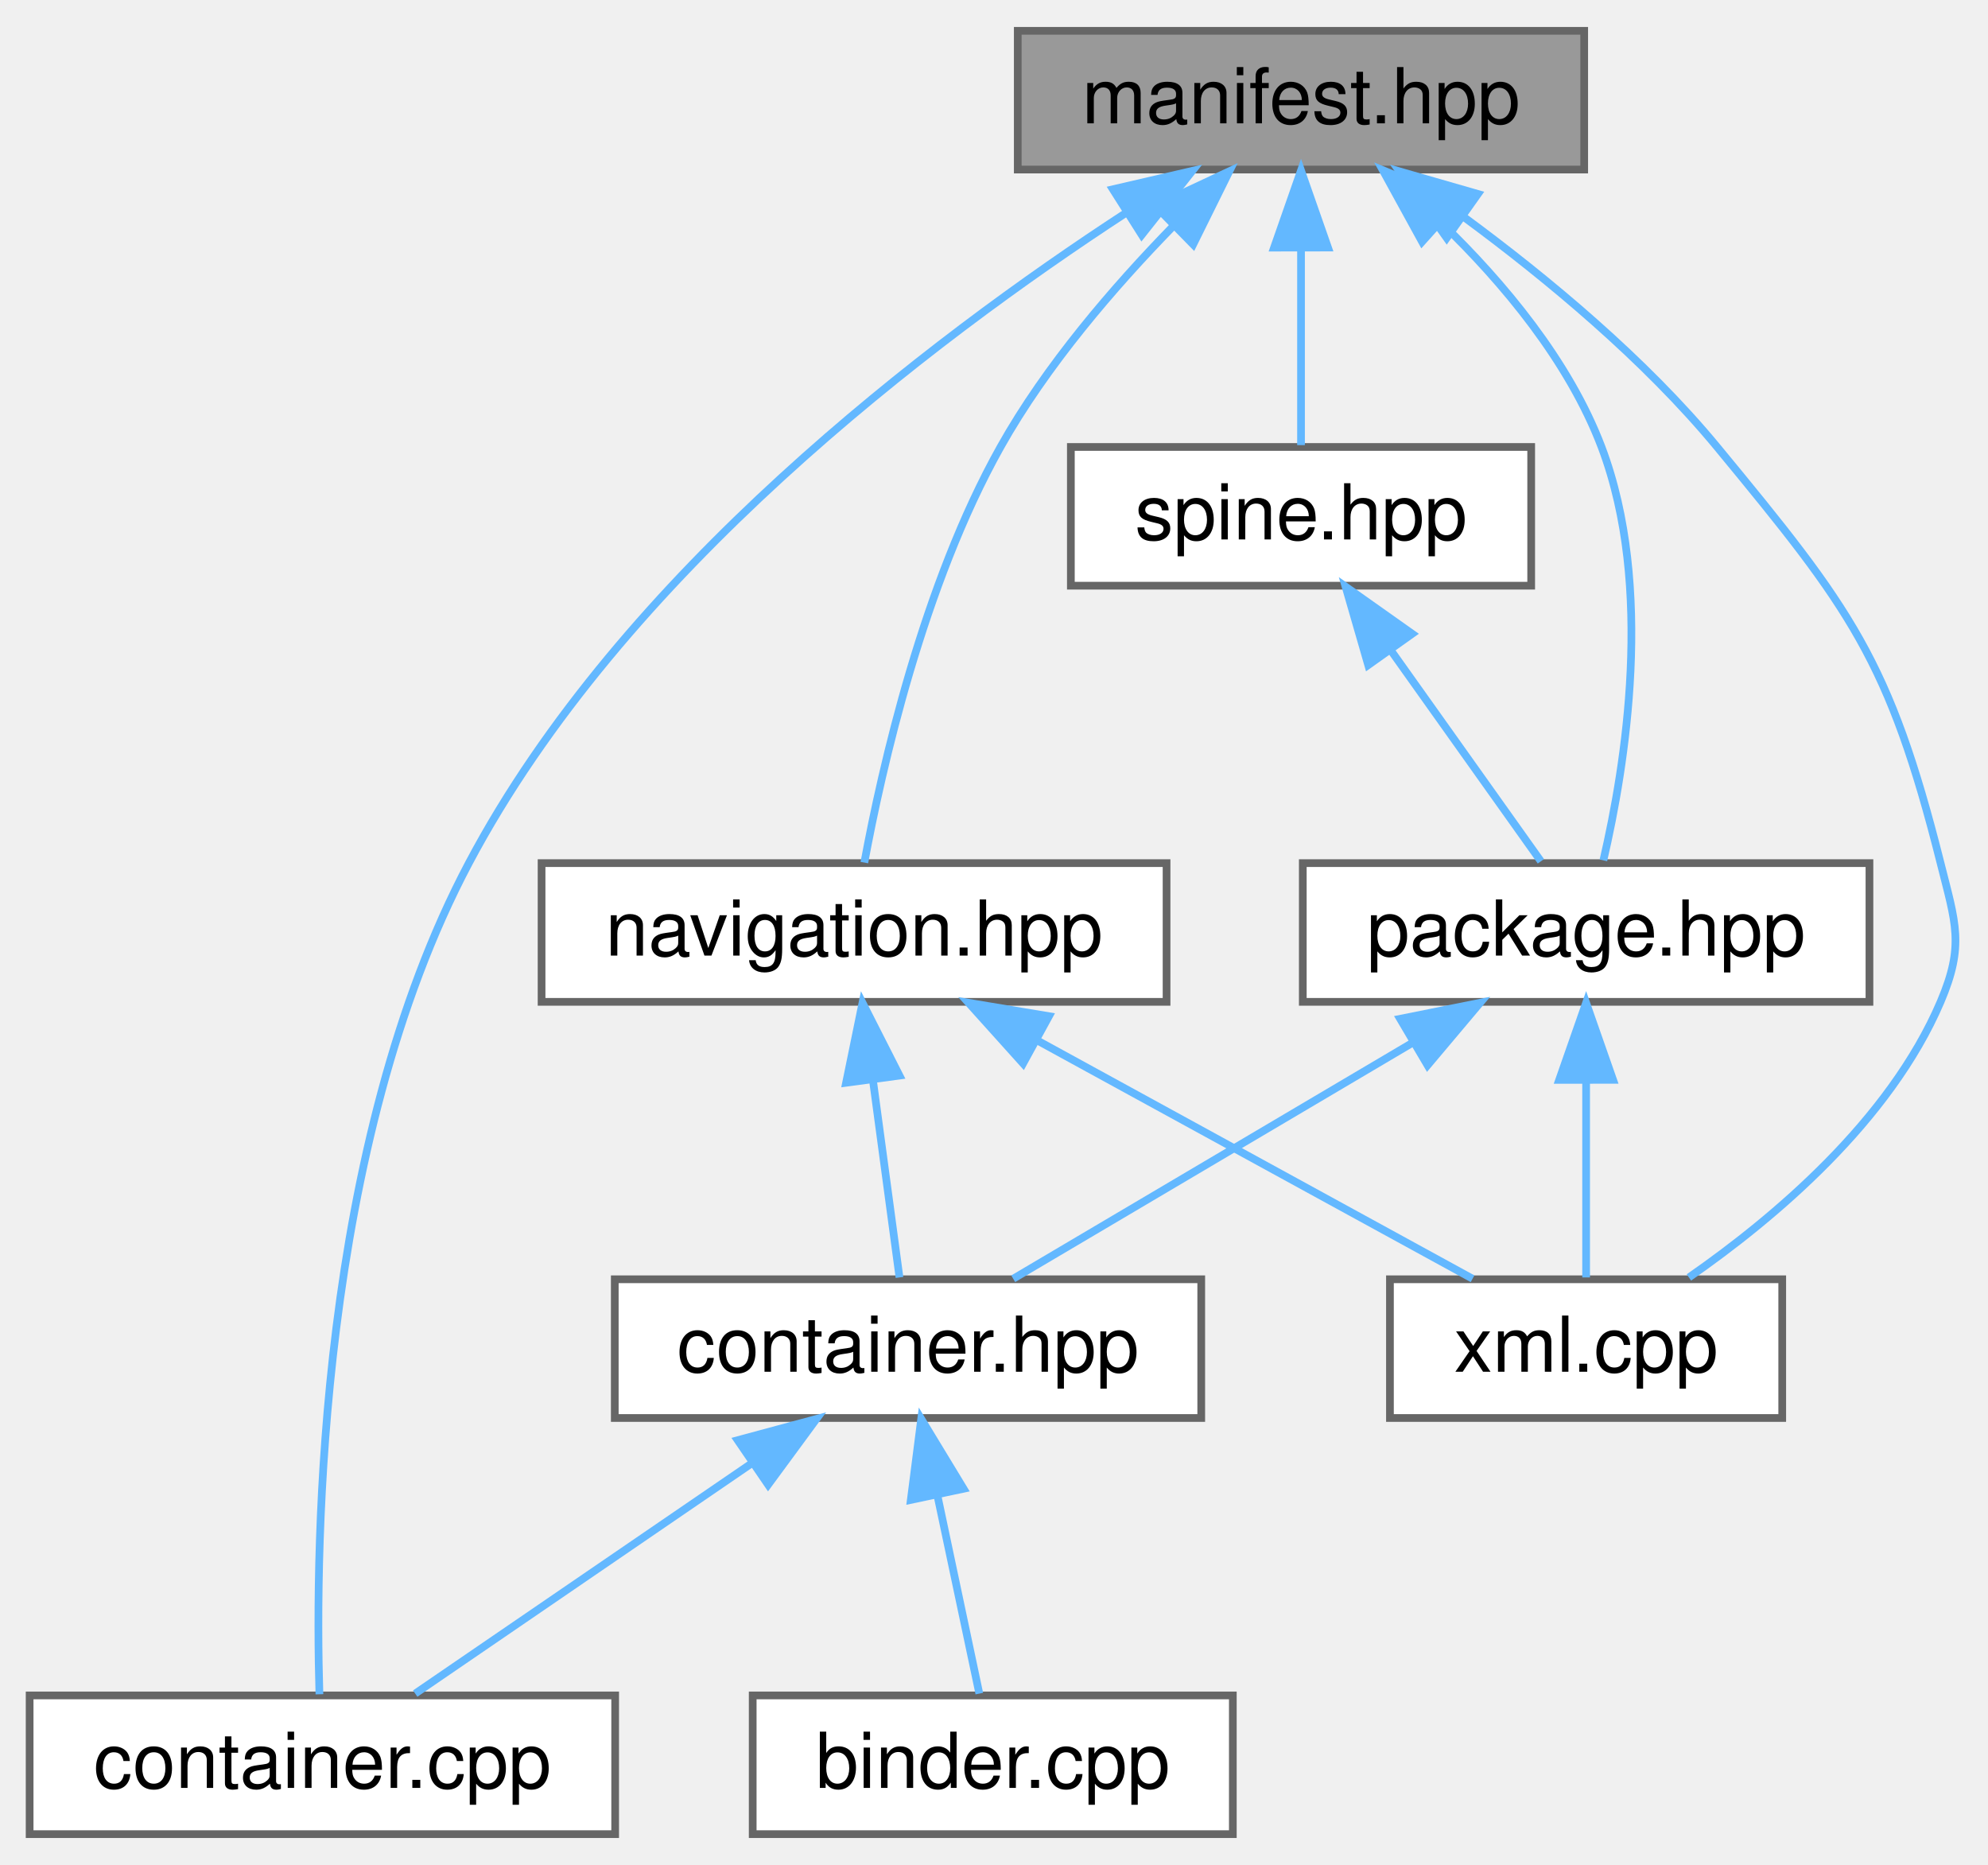
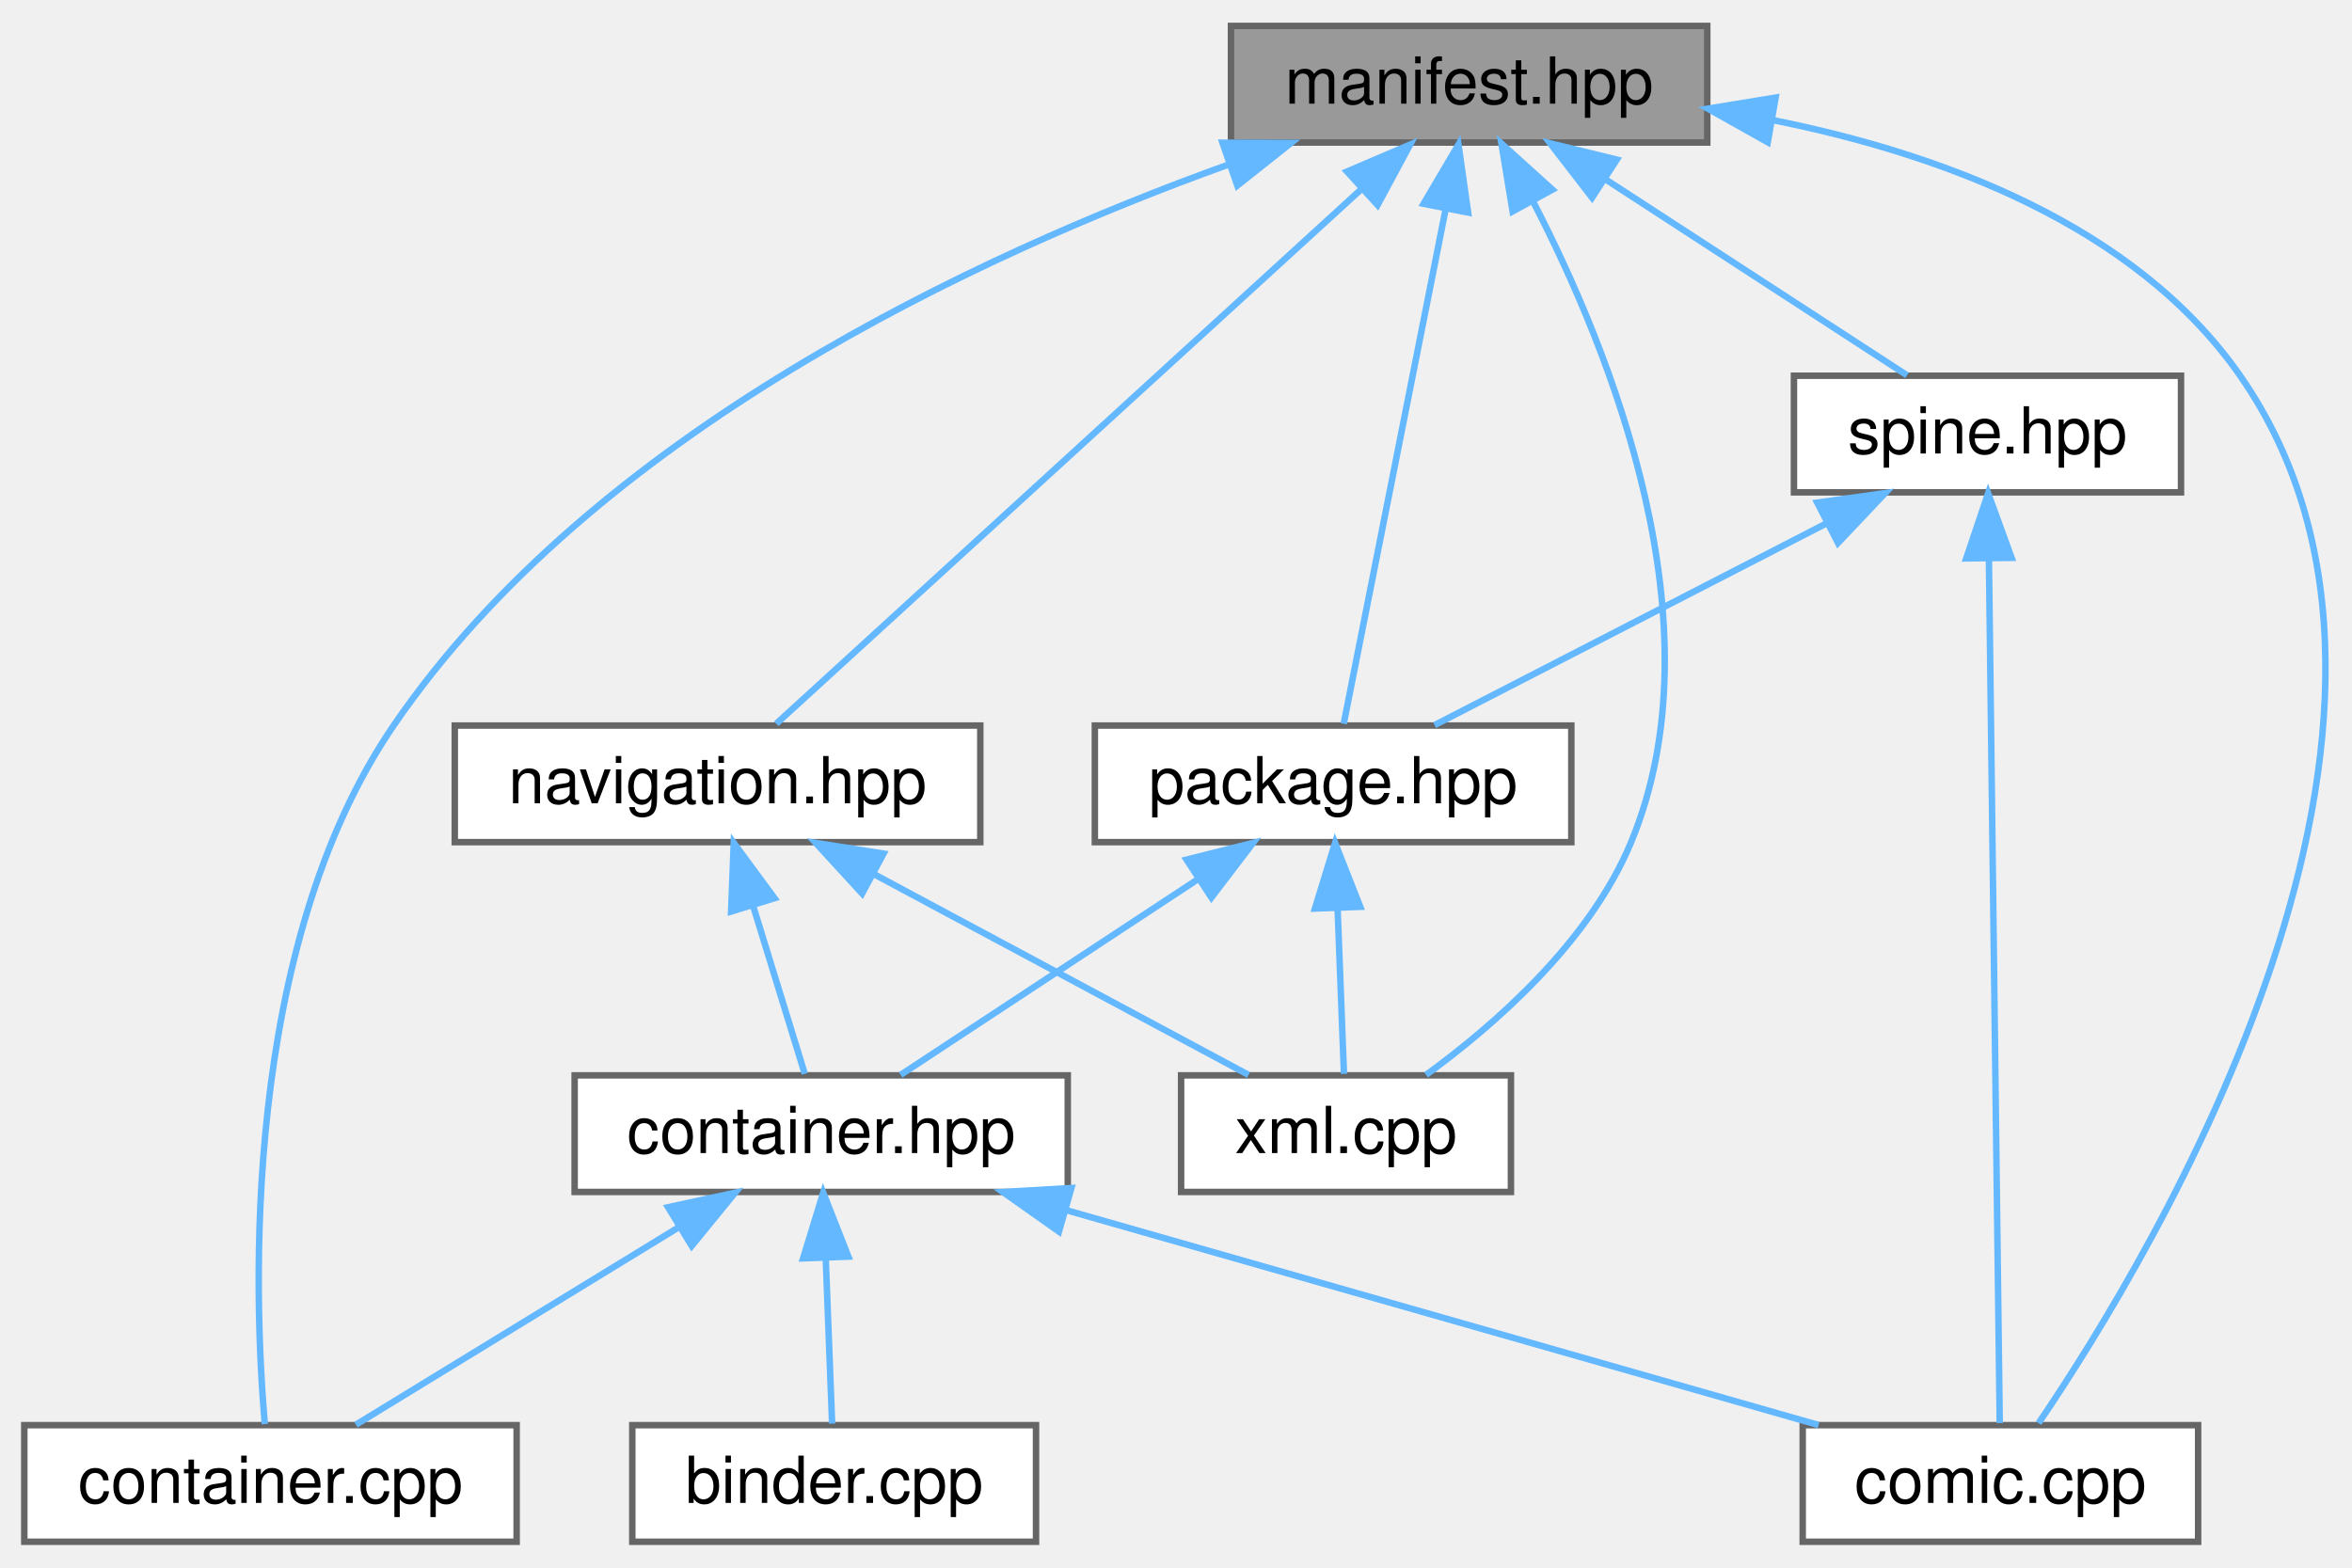
- <svg xmlns="http://www.w3.org/2000/svg" xmlns:xlink="http://www.w3.org/1999/xlink" width="258pt" height="242pt" viewBox="0.00 0.00 257.81 242.00">
+ <svg xmlns="http://www.w3.org/2000/svg" xmlns:xlink="http://www.w3.org/1999/xlink" width="363pt" height="242pt" viewBox="0.00 0.00 363.01 242.00">
  <g id="graph0" class="graph" transform="scale(1 1) rotate(0) translate(4 238)">
    <g id="Node000001" class="node">
      <g id="a_Node000001">
        <a xlink:title=" ">
-           <polygon fill="#999999" stroke="#666666" points="201.5,-234 127.99,-234 127.99,-216 201.5,-216 201.5,-234" />
-           <text text-anchor="middle" x="164.75" y="-222" font-family="Helvetica,sans-Serif" font-size="10.00">manifest.hpp</text>
+           <polygon fill="#999999" stroke="#666666" points="259.5,-234 185.99,-234 185.99,-216 259.5,-216 259.5,-234" />
+           <text text-anchor="middle" x="222.75" y="-222" font-family="Helvetica,sans-Serif" font-size="10.00">manifest.hpp</text>
        </a>
      </g>
    </g>
    <g id="Node000002" class="node">
      <g id="a_Node000002">
+         <a xlink:href="comic_8cpp.html" target="_top" xlink:title=" ">
+           <polygon fill="white" stroke="#666666" points="335.26,-18 274.23,-18 274.23,0 335.26,0 335.26,-18" />
+           <text text-anchor="middle" x="304.75" y="-6" font-family="Helvetica,sans-Serif" font-size="10.00">comic.cpp</text>
+         </a>
+       </g>
+     </g>
+     <g id="edge1_Node000001_Node000002" class="edge">
+       <g id="a_edge1_Node000001_Node000002">
+         <a xlink:title=" ">
+           <path fill="none" stroke="#63b8ff" d="M269.63,-219.46C295.47,-214.29 325.52,-203.3 341.75,-180 378.51,-127.2 328.48,-44.58 310.64,-18.31" />
+           <polygon fill="#63b8ff" stroke="#63b8ff" points="268.84,-216.04 259.6,-221.23 270.05,-222.94 268.84,-216.04" />
+         </a>
+       </g>
+     </g>
+     <g id="Node000003" class="node">
+       <g id="a_Node000003">
        <a xlink:href="container_8cpp.html" target="_top" xlink:title=" ">
          <polygon fill="white" stroke="#666666" points="75.74,-18 -0.25,-18 -0.25,0 75.74,0 75.74,-18" />
          <text text-anchor="middle" x="37.75" y="-6" font-family="Helvetica,sans-Serif" font-size="10.00">container.cpp</text>
        </a>
      </g>
    </g>
-     <g id="edge1_Node000001_Node000002" class="edge">
-       <g id="a_edge1_Node000001_Node000002">
+     <g id="edge2_Node000001_Node000003" class="edge">
+       <g id="a_edge2_Node000001_Node000003">
        <a xlink:title=" ">
-           <path fill="none" stroke="#63b8ff" d="M142.04,-210.38C116.68,-193.84 76.6,-163.46 56.75,-126 37.35,-89.4 36.77,-37.9 37.36,-18.15" />
-           <polygon fill="#63b8ff" stroke="#63b8ff" points="140.33,-213.44 150.65,-215.83 144.08,-207.52 140.33,-213.44" />
+           <path fill="none" stroke="#63b8ff" d="M185.42,-212.53C146.71,-198.58 87.62,-171.14 56.75,-126 33.24,-91.64 35.13,-38.38 36.87,-18.16" />
+           <polygon fill="#63b8ff" stroke="#63b8ff" points="184.68,-215.97 195.27,-215.94 186.97,-209.36 184.68,-215.97" />
        </a>
      </g>
    </g>
-     <g id="Node000003" class="node">
-       <g id="a_Node000003">
+     <g id="Node000004" class="node">
+       <g id="a_Node000004">
        <a xlink:href="navigation_8hpp.html" target="_top" xlink:title=" ">
          <polygon fill="white" stroke="#666666" points="147.3,-126 66.19,-126 66.19,-108 147.3,-108 147.3,-126" />
          <text text-anchor="middle" x="106.75" y="-114" font-family="Helvetica,sans-Serif" font-size="10.00">navigation.hpp</text>
        </a>
      </g>
    </g>
-     <g id="edge2_Node000001_Node000003" class="edge">
-       <g id="a_edge2_Node000001_Node000003">
+     <g id="edge3_Node000001_Node000004" class="edge">
+       <g id="a_edge3_Node000001_Node000004">
        <a xlink:title=" ">
-           <path fill="none" stroke="#63b8ff" d="M148.2,-208.69C140.46,-200.76 131.66,-190.55 125.75,-180 115.72,-162.13 110.35,-138.33 108.08,-126.07" />
-           <polygon fill="#63b8ff" stroke="#63b8ff" points="145.85,-211.28 155.45,-215.78 150.75,-206.28 145.85,-211.28" />
-         </a>
-       </g>
-     </g>
-     <g id="Node000006" class="node">
-       <g id="a_Node000006">
-         <a xlink:href="xml_8cpp.html" target="_top" xlink:title=" ">
-           <polygon fill="white" stroke="#666666" points="227.2,-72 176.29,-72 176.29,-54 227.2,-54 227.2,-72" />
-           <text text-anchor="middle" x="201.75" y="-60" font-family="Helvetica,sans-Serif" font-size="10.00">xml.cpp</text>
-         </a>
-       </g>
-     </g>
-     <g id="edge12_Node000001_Node000006" class="edge">
-       <g id="a_edge12_Node000001_Node000006">
-         <a xlink:title=" ">
-           <path fill="none" stroke="#63b8ff" d="M185.96,-209.78C196.68,-201.88 209.36,-191.37 218.75,-180 236.09,-158.99 241.1,-152.42 247.75,-126 249.7,-118.24 250.89,-115.36 247.75,-108 241.15,-92.55 226.17,-79.94 215.09,-72.24" />
-           <polygon fill="#63b8ff" stroke="#63b8ff" points="183.66,-207.12 177.53,-215.76 187.71,-212.83 183.66,-207.12" />
+           <path fill="none" stroke="#63b8ff" d="M206.09,-208.78C181.23,-186.06 135.25,-144.05 115.81,-126.28" />
+           <polygon fill="#63b8ff" stroke="#63b8ff" points="203.9,-211.52 213.64,-215.68 208.62,-206.35 203.9,-211.52" />
        </a>
      </g>
    </g>
    <g id="Node000007" class="node">
      <g id="a_Node000007">
+         <a xlink:href="xml_8cpp.html" target="_top" xlink:title=" ">
+           <polygon fill="white" stroke="#666666" points="229.2,-72 178.29,-72 178.29,-54 229.2,-54 229.2,-72" />
+           <text text-anchor="middle" x="203.75" y="-60" font-family="Helvetica,sans-Serif" font-size="10.00">xml.cpp</text>
+         </a>
+       </g>
+     </g>
+     <g id="edge15_Node000001_Node000007" class="edge">
+       <g id="a_edge15_Node000001_Node000007">
+         <a xlink:title=" ">
+           <path fill="none" stroke="#63b8ff" d="M232.62,-206.89C244.61,-183.75 261.62,-141.49 247.75,-108 241.38,-92.63 226.75,-79.83 216.1,-72.07" />
+           <polygon fill="#63b8ff" stroke="#63b8ff" points="229.46,-205.37 227.74,-215.83 235.6,-208.73 229.46,-205.37" />
+         </a>
+       </g>
+     </g>
+     <g id="Node000008" class="node">
+       <g id="a_Node000008">
        <a xlink:href="package_8hpp.html" target="_top" xlink:title=" ">
          <polygon fill="white" stroke="#666666" points="238.52,-126 164.98,-126 164.98,-108 238.52,-108 238.52,-126" />
          <text text-anchor="middle" x="201.75" y="-114" font-family="Helvetica,sans-Serif" font-size="10.00">package.hpp</text>
        </a>
      </g>
    </g>
-     <g id="edge7_Node000001_Node000007" class="edge">
-       <g id="a_edge7_Node000001_Node000007">
+     <g id="edge9_Node000001_Node000008" class="edge">
+       <g id="a_edge9_Node000001_Node000008">
        <a xlink:title=" ">
-           <path fill="none" stroke="#63b8ff" d="M183.01,-209.05C191,-201.32 199.51,-191.17 203.75,-180 210.62,-161.88 206.84,-138.59 203.99,-126.36" />
-           <polygon fill="#63b8ff" stroke="#63b8ff" points="180.46,-206.63 175.36,-215.92 185.14,-211.84 180.46,-206.63" />
+           <path fill="none" stroke="#63b8ff" d="M219.12,-205.71C214.51,-182.45 206.75,-143.27 203.39,-126.28" />
+           <polygon fill="#63b8ff" stroke="#63b8ff" points="215.72,-206.55 221.1,-215.68 222.59,-205.19 215.72,-206.55" />
        </a>
      </g>
    </g>
-     <g id="Node000008" class="node">
-       <g id="a_Node000008">
+     <g id="Node000009" class="node">
+       <g id="a_Node000009">
        <a xlink:href="spine_8hpp.html" target="_top" xlink:title=" ">
-           <polygon fill="white" stroke="#666666" points="194.62,-180 134.88,-180 134.88,-162 194.62,-162 194.62,-180" />
-           <text text-anchor="middle" x="164.75" y="-168" font-family="Helvetica,sans-Serif" font-size="10.00">spine.hpp</text>
+           <polygon fill="white" stroke="#666666" points="332.62,-180 272.88,-180 272.88,-162 332.62,-162 332.62,-180" />
+           <text text-anchor="middle" x="302.75" y="-168" font-family="Helvetica,sans-Serif" font-size="10.00">spine.hpp</text>
        </a>
      </g>
    </g>
-     <g id="edge10_Node000001_Node000008" class="edge">
-       <g id="a_edge10_Node000001_Node000008">
+     <g id="edge12_Node000001_Node000009" class="edge">
+       <g id="a_edge12_Node000001_Node000009">
        <a xlink:title=" ">
-           <path fill="none" stroke="#63b8ff" d="M164.75,-205.86C164.75,-197.13 164.75,-187.1 164.75,-180.24" />
-           <polygon fill="#63b8ff" stroke="#63b8ff" points="161.25,-205.87 164.75,-215.88 168.25,-205.88 161.25,-205.87" />
-         </a>
-       </g>
-     </g>
-     <g id="Node000004" class="node">
-       <g id="a_Node000004">
-         <a xlink:href="container_8hpp.html" target="_top" xlink:title=" ">
-           <polygon fill="white" stroke="#666666" points="151.8,-72 75.69,-72 75.69,-54 151.8,-54 151.8,-72" />
-           <text text-anchor="middle" x="113.75" y="-60" font-family="Helvetica,sans-Serif" font-size="10.00">container.hpp</text>
-         </a>
-       </g>
-     </g>
-     <g id="edge3_Node000003_Node000004" class="edge">
-       <g id="a_edge3_Node000003_Node000004">
-         <a xlink:title=" ">
-           <path fill="none" stroke="#63b8ff" d="M109.19,-97.86C110.36,-89.13 111.71,-79.1 112.64,-72.24" />
-           <polygon fill="#63b8ff" stroke="#63b8ff" points="105.71,-97.5 107.84,-107.88 112.64,-98.43 105.71,-97.5" />
-         </a>
-       </g>
-     </g>
-     <g id="edge6_Node000003_Node000006" class="edge">
-       <g id="a_edge6_Node000003_Node000006">
-         <a xlink:title=" ">
-           <path fill="none" stroke="#63b8ff" d="M130.74,-102.87C148.45,-93.17 171.99,-80.29 187.01,-72.07" />
-           <polygon fill="#63b8ff" stroke="#63b8ff" points="128.68,-100 121.59,-107.88 132.04,-106.14 128.68,-100" />
-         </a>
-       </g>
-     </g>
-     <g id="edge5_Node000004_Node000002" class="edge">
-       <g id="a_edge5_Node000004_Node000002">
-         <a xlink:title=" ">
-           <path fill="none" stroke="#63b8ff" d="M93.42,-48.09C79.49,-38.56 61.49,-26.25 49.79,-18.24" />
-           <polygon fill="#63b8ff" stroke="#63b8ff" points="91.64,-51.12 101.87,-53.88 95.59,-45.34 91.64,-51.12" />
+           <path fill="none" stroke="#63b8ff" d="M243.78,-210.33C258.59,-200.7 277.92,-188.14 290.33,-180.07" />
+           <polygon fill="#63b8ff" stroke="#63b8ff" points="241.72,-207.49 235.25,-215.88 245.54,-213.36 241.72,-207.49" />
        </a>
      </g>
    </g>
    <g id="Node000005" class="node">
      <g id="a_Node000005">
+         <a xlink:href="container_8hpp.html" target="_top" xlink:title=" ">
+           <polygon fill="white" stroke="#666666" points="160.8,-72 84.69,-72 84.69,-54 160.8,-54 160.8,-72" />
+           <text text-anchor="middle" x="122.75" y="-60" font-family="Helvetica,sans-Serif" font-size="10.00">container.hpp</text>
+         </a>
+       </g>
+     </g>
+     <g id="edge4_Node000004_Node000005" class="edge">
+       <g id="a_edge4_Node000004_Node000005">
+         <a xlink:title=" ">
+           <path fill="none" stroke="#63b8ff" d="M112.24,-98.15C114.94,-89.35 118.08,-79.18 120.21,-72.24" />
+           <polygon fill="#63b8ff" stroke="#63b8ff" points="108.84,-97.29 109.25,-107.88 115.53,-99.35 108.84,-97.29" />
+         </a>
+       </g>
+     </g>
+     <g id="edge8_Node000004_Node000007" class="edge">
+       <g id="a_edge8_Node000004_Node000007">
+         <a xlink:title=" ">
+           <path fill="none" stroke="#63b8ff" d="M130.74,-103.14C148.88,-93.41 173.22,-80.37 188.7,-72.07" />
+           <polygon fill="#63b8ff" stroke="#63b8ff" points="129.06,-100.07 121.9,-107.88 132.37,-106.23 129.06,-100.07" />
+         </a>
+       </g>
+     </g>
+     <g id="edge6_Node000005_Node000002" class="edge">
+       <g id="a_edge6_Node000005_Node000002">
+         <a xlink:title=" ">
+           <path fill="none" stroke="#63b8ff" d="M160.53,-51.2C195.13,-41.32 245.53,-26.92 276.68,-18.02" />
+           <polygon fill="#63b8ff" stroke="#63b8ff" points="159.44,-47.88 150.78,-53.99 161.36,-54.61 159.44,-47.88" />
+         </a>
+       </g>
+     </g>
+     <g id="edge7_Node000005_Node000003" class="edge">
+       <g id="a_edge7_Node000005_Node000003">
+         <a xlink:title=" ">
+           <path fill="none" stroke="#63b8ff" d="M100.84,-48.6C85.04,-38.94 64.25,-26.21 50.93,-18.07" />
+           <polygon fill="#63b8ff" stroke="#63b8ff" points="99.11,-51.64 109.46,-53.88 102.76,-45.67 99.11,-51.64" />
+         </a>
+       </g>
+     </g>
+     <g id="Node000006" class="node">
+       <g id="a_Node000006">
        <a xlink:href="binder_8cpp.html" target="_top" xlink:title=" ">
          <polygon fill="white" stroke="#666666" points="155.9,-18 93.59,-18 93.59,0 155.9,0 155.9,-18" />
          <text text-anchor="middle" x="124.75" y="-6" font-family="Helvetica,sans-Serif" font-size="10.00">binder.cpp</text>
        </a>
      </g>
    </g>
-     <g id="edge4_Node000004_Node000005" class="edge">
-       <g id="a_edge4_Node000004_Node000005">
+     <g id="edge5_Node000005_Node000006" class="edge">
+       <g id="a_edge5_Node000005_Node000006">
        <a xlink:title=" ">
-           <path fill="none" stroke="#63b8ff" d="M117.58,-43.86C119.43,-35.13 121.55,-25.1 123,-18.24" />
-           <polygon fill="#63b8ff" stroke="#63b8ff" points="114.11,-43.37 115.46,-53.88 120.96,-44.82 114.11,-43.37" />
+           <path fill="none" stroke="#63b8ff" d="M123.44,-43.86C123.78,-35.13 124.17,-25.1 124.43,-18.24" />
+           <polygon fill="#63b8ff" stroke="#63b8ff" points="119.95,-43.75 123.06,-53.88 126.94,-44.02 119.95,-43.75" />
        </a>
      </g>
    </g>
-     <g id="edge8_Node000007_Node000004" class="edge">
-       <g id="a_edge8_Node000007_Node000004">
+     <g id="edge10_Node000008_Node000005" class="edge">
+       <g id="a_edge10_Node000008_Node000005">
        <a xlink:title=" ">
-           <path fill="none" stroke="#63b8ff" d="M179.07,-102.6C162.71,-92.94 141.18,-80.21 127.4,-72.07" />
-           <polygon fill="#63b8ff" stroke="#63b8ff" points="177.61,-105.8 188,-107.88 181.17,-99.77 177.61,-105.8" />
-         </a>
-       </g>
-     </g>
-     <g id="edge9_Node000007_Node000006" class="edge">
-       <g id="a_edge9_Node000007_Node000006">
-         <a xlink:title=" ">
-           <path fill="none" stroke="#63b8ff" d="M201.75,-97.86C201.75,-89.13 201.75,-79.1 201.75,-72.24" />
-           <polygon fill="#63b8ff" stroke="#63b8ff" points="198.25,-97.87 201.75,-107.88 205.25,-97.88 198.25,-97.87" />
+           <path fill="none" stroke="#63b8ff" d="M180.97,-102.33C166.35,-92.7 147.26,-80.14 135,-72.07" />
+           <polygon fill="#63b8ff" stroke="#63b8ff" points="179.13,-105.3 189.4,-107.88 182.97,-99.45 179.13,-105.3" />
        </a>
      </g>
    </g>
    <g id="edge11_Node000008_Node000007" class="edge">
      <g id="a_edge11_Node000008_Node000007">
        <a xlink:title=" ">
-           <path fill="none" stroke="#63b8ff" d="M176.43,-153.58C182.9,-144.48 190.67,-133.56 195.88,-126.24" />
-           <polygon fill="#63b8ff" stroke="#63b8ff" points="173.47,-151.7 170.53,-161.88 179.18,-155.76 173.47,-151.7" />
+           <path fill="none" stroke="#63b8ff" d="M202.44,-97.86C202.78,-89.13 203.17,-79.1 203.43,-72.24" />
+           <polygon fill="#63b8ff" stroke="#63b8ff" points="198.95,-97.75 202.06,-107.88 205.94,-98.02 198.95,-97.75" />
+         </a>
+       </g>
+     </g>
+     <g id="edge13_Node000009_Node000002" class="edge">
+       <g id="a_edge13_Node000009_Node000002">
+         <a xlink:title=" ">
+           <path fill="none" stroke="#63b8ff" d="M302.97,-151.74C303.41,-117.12 304.33,-43.16 304.64,-18.33" />
+           <polygon fill="#63b8ff" stroke="#63b8ff" points="299.47,-151.8 302.85,-161.85 306.47,-151.89 299.47,-151.8" />
+         </a>
+       </g>
+     </g>
+     <g id="edge14_Node000009_Node000008" class="edge">
+       <g id="a_edge14_Node000009_Node000008">
+         <a xlink:title=" ">
+           <path fill="none" stroke="#63b8ff" d="M278.02,-157.27C259.11,-147.53 233.61,-134.4 217.42,-126.07" />
+           <polygon fill="#63b8ff" stroke="#63b8ff" points="276.47,-160.41 286.96,-161.88 279.68,-154.19 276.47,-160.41" />
        </a>
      </g>
    </g>
  </g>
</svg>
